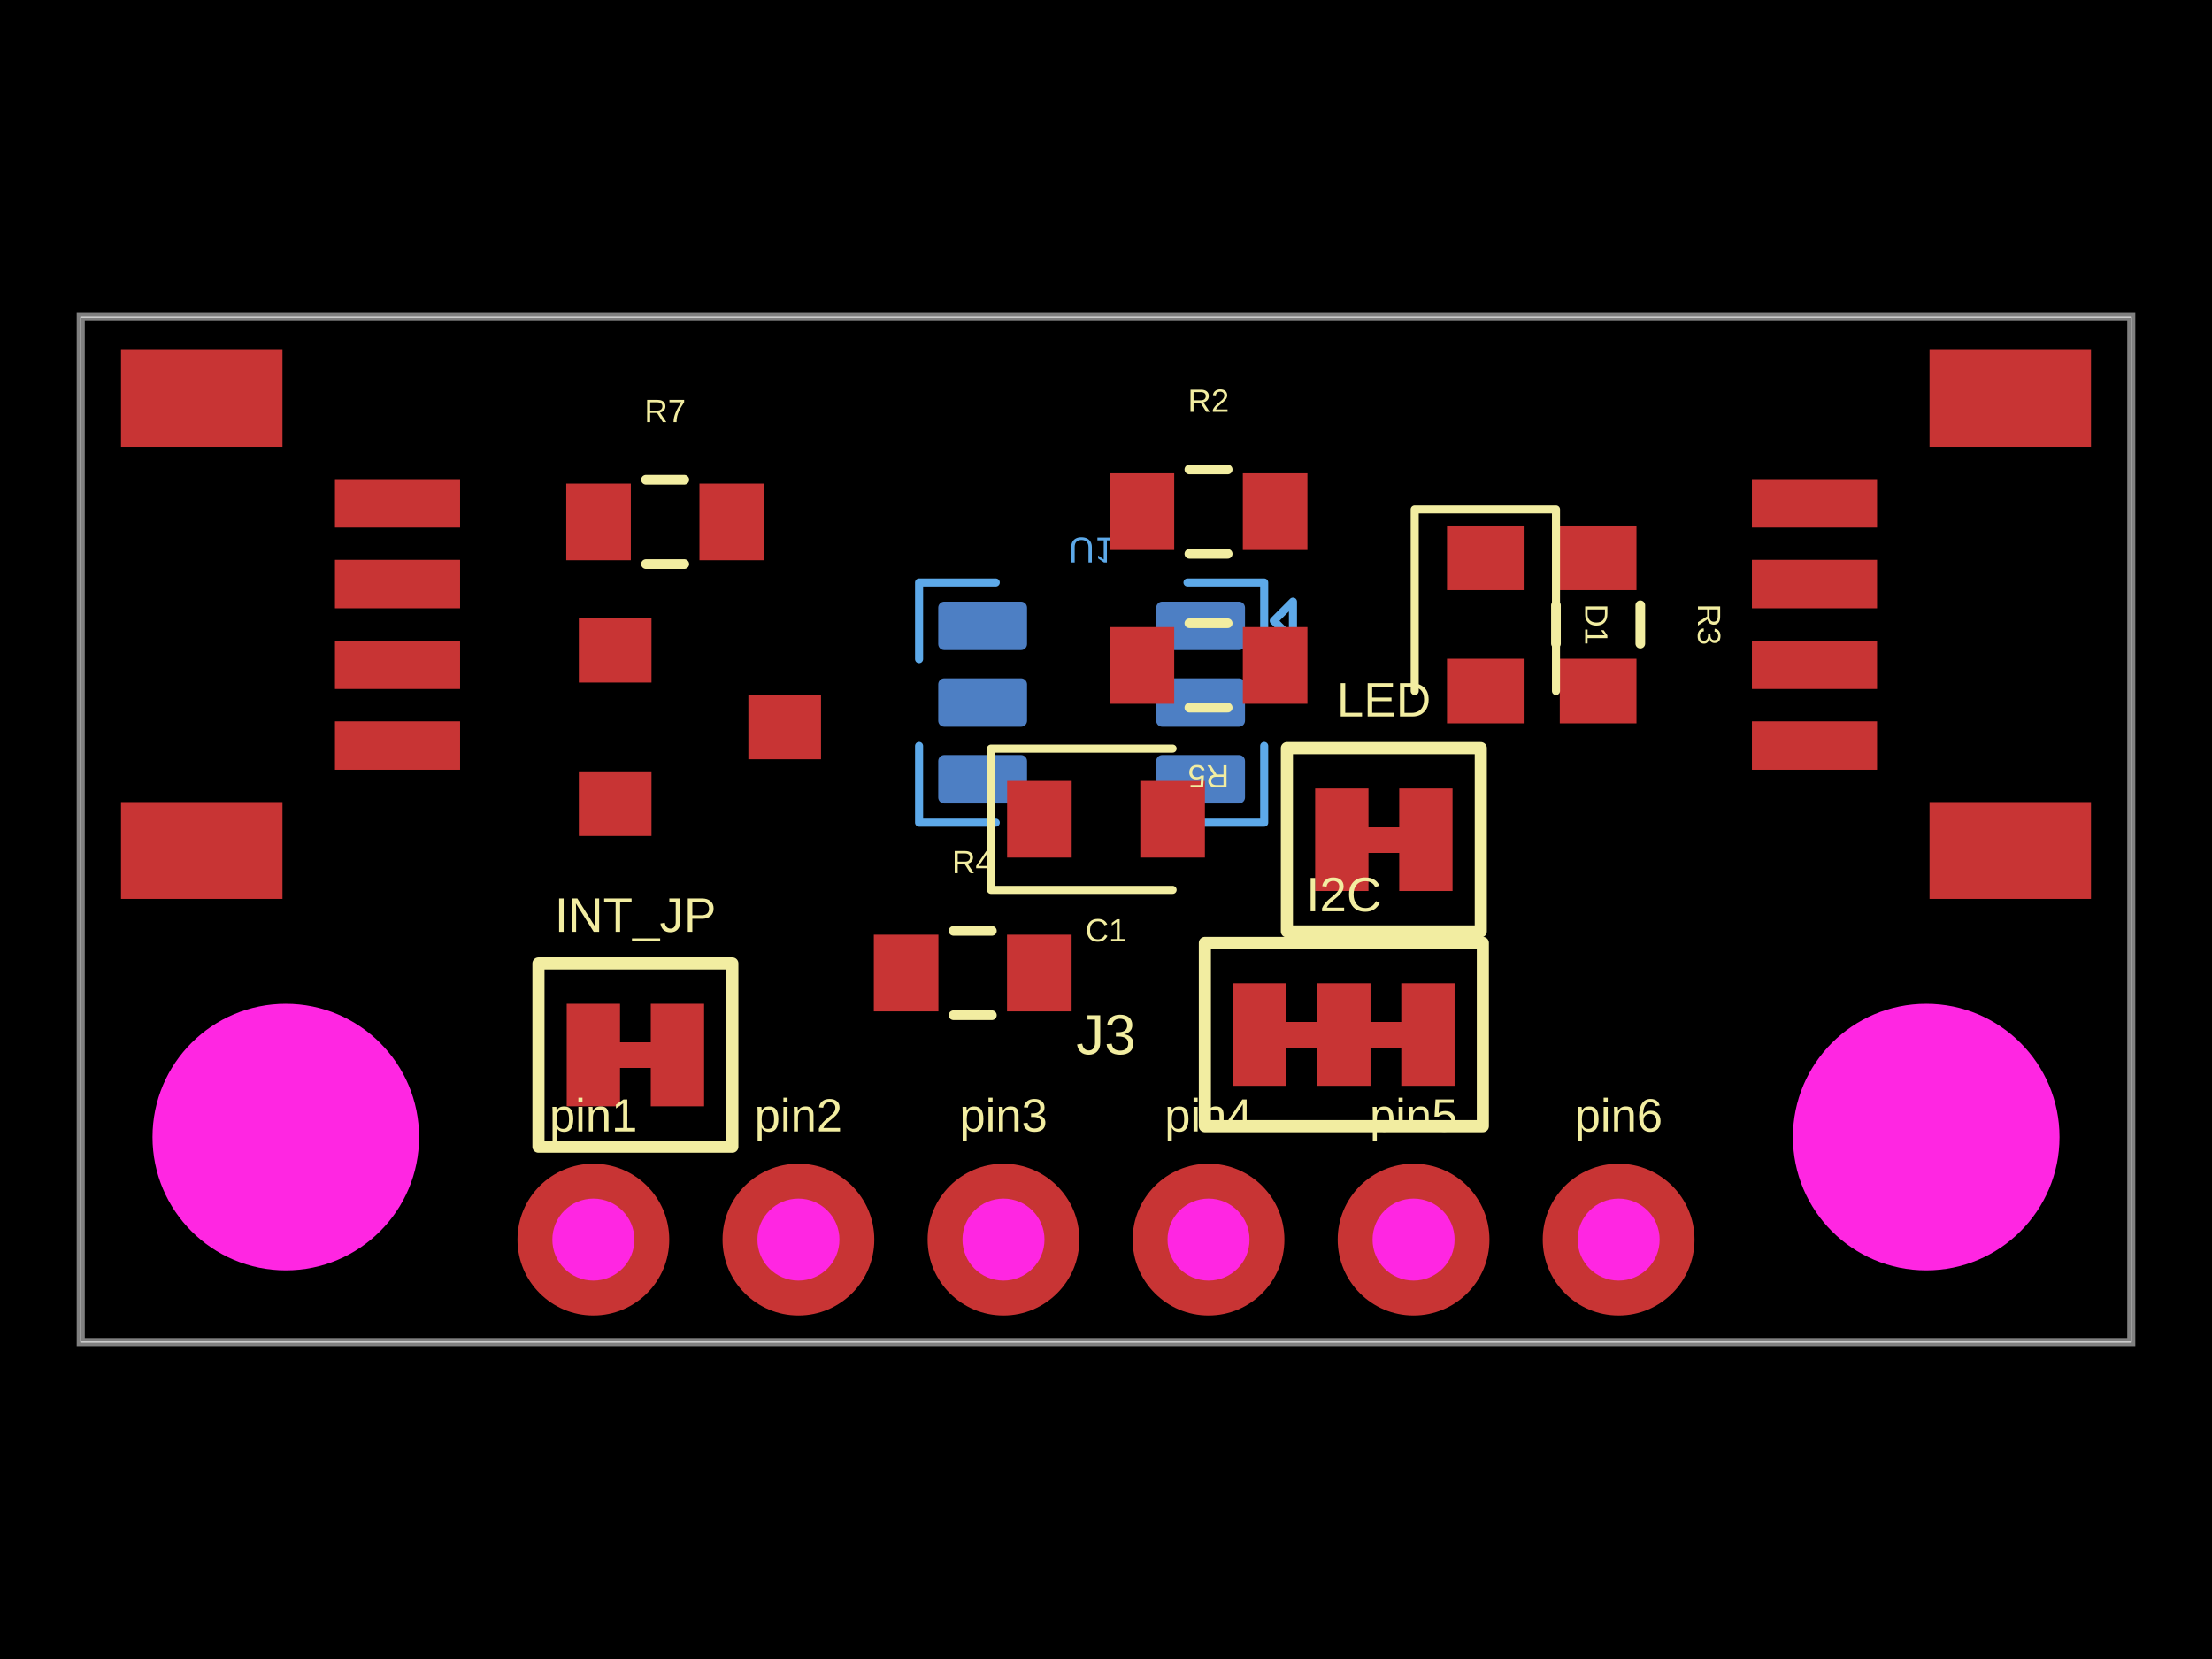
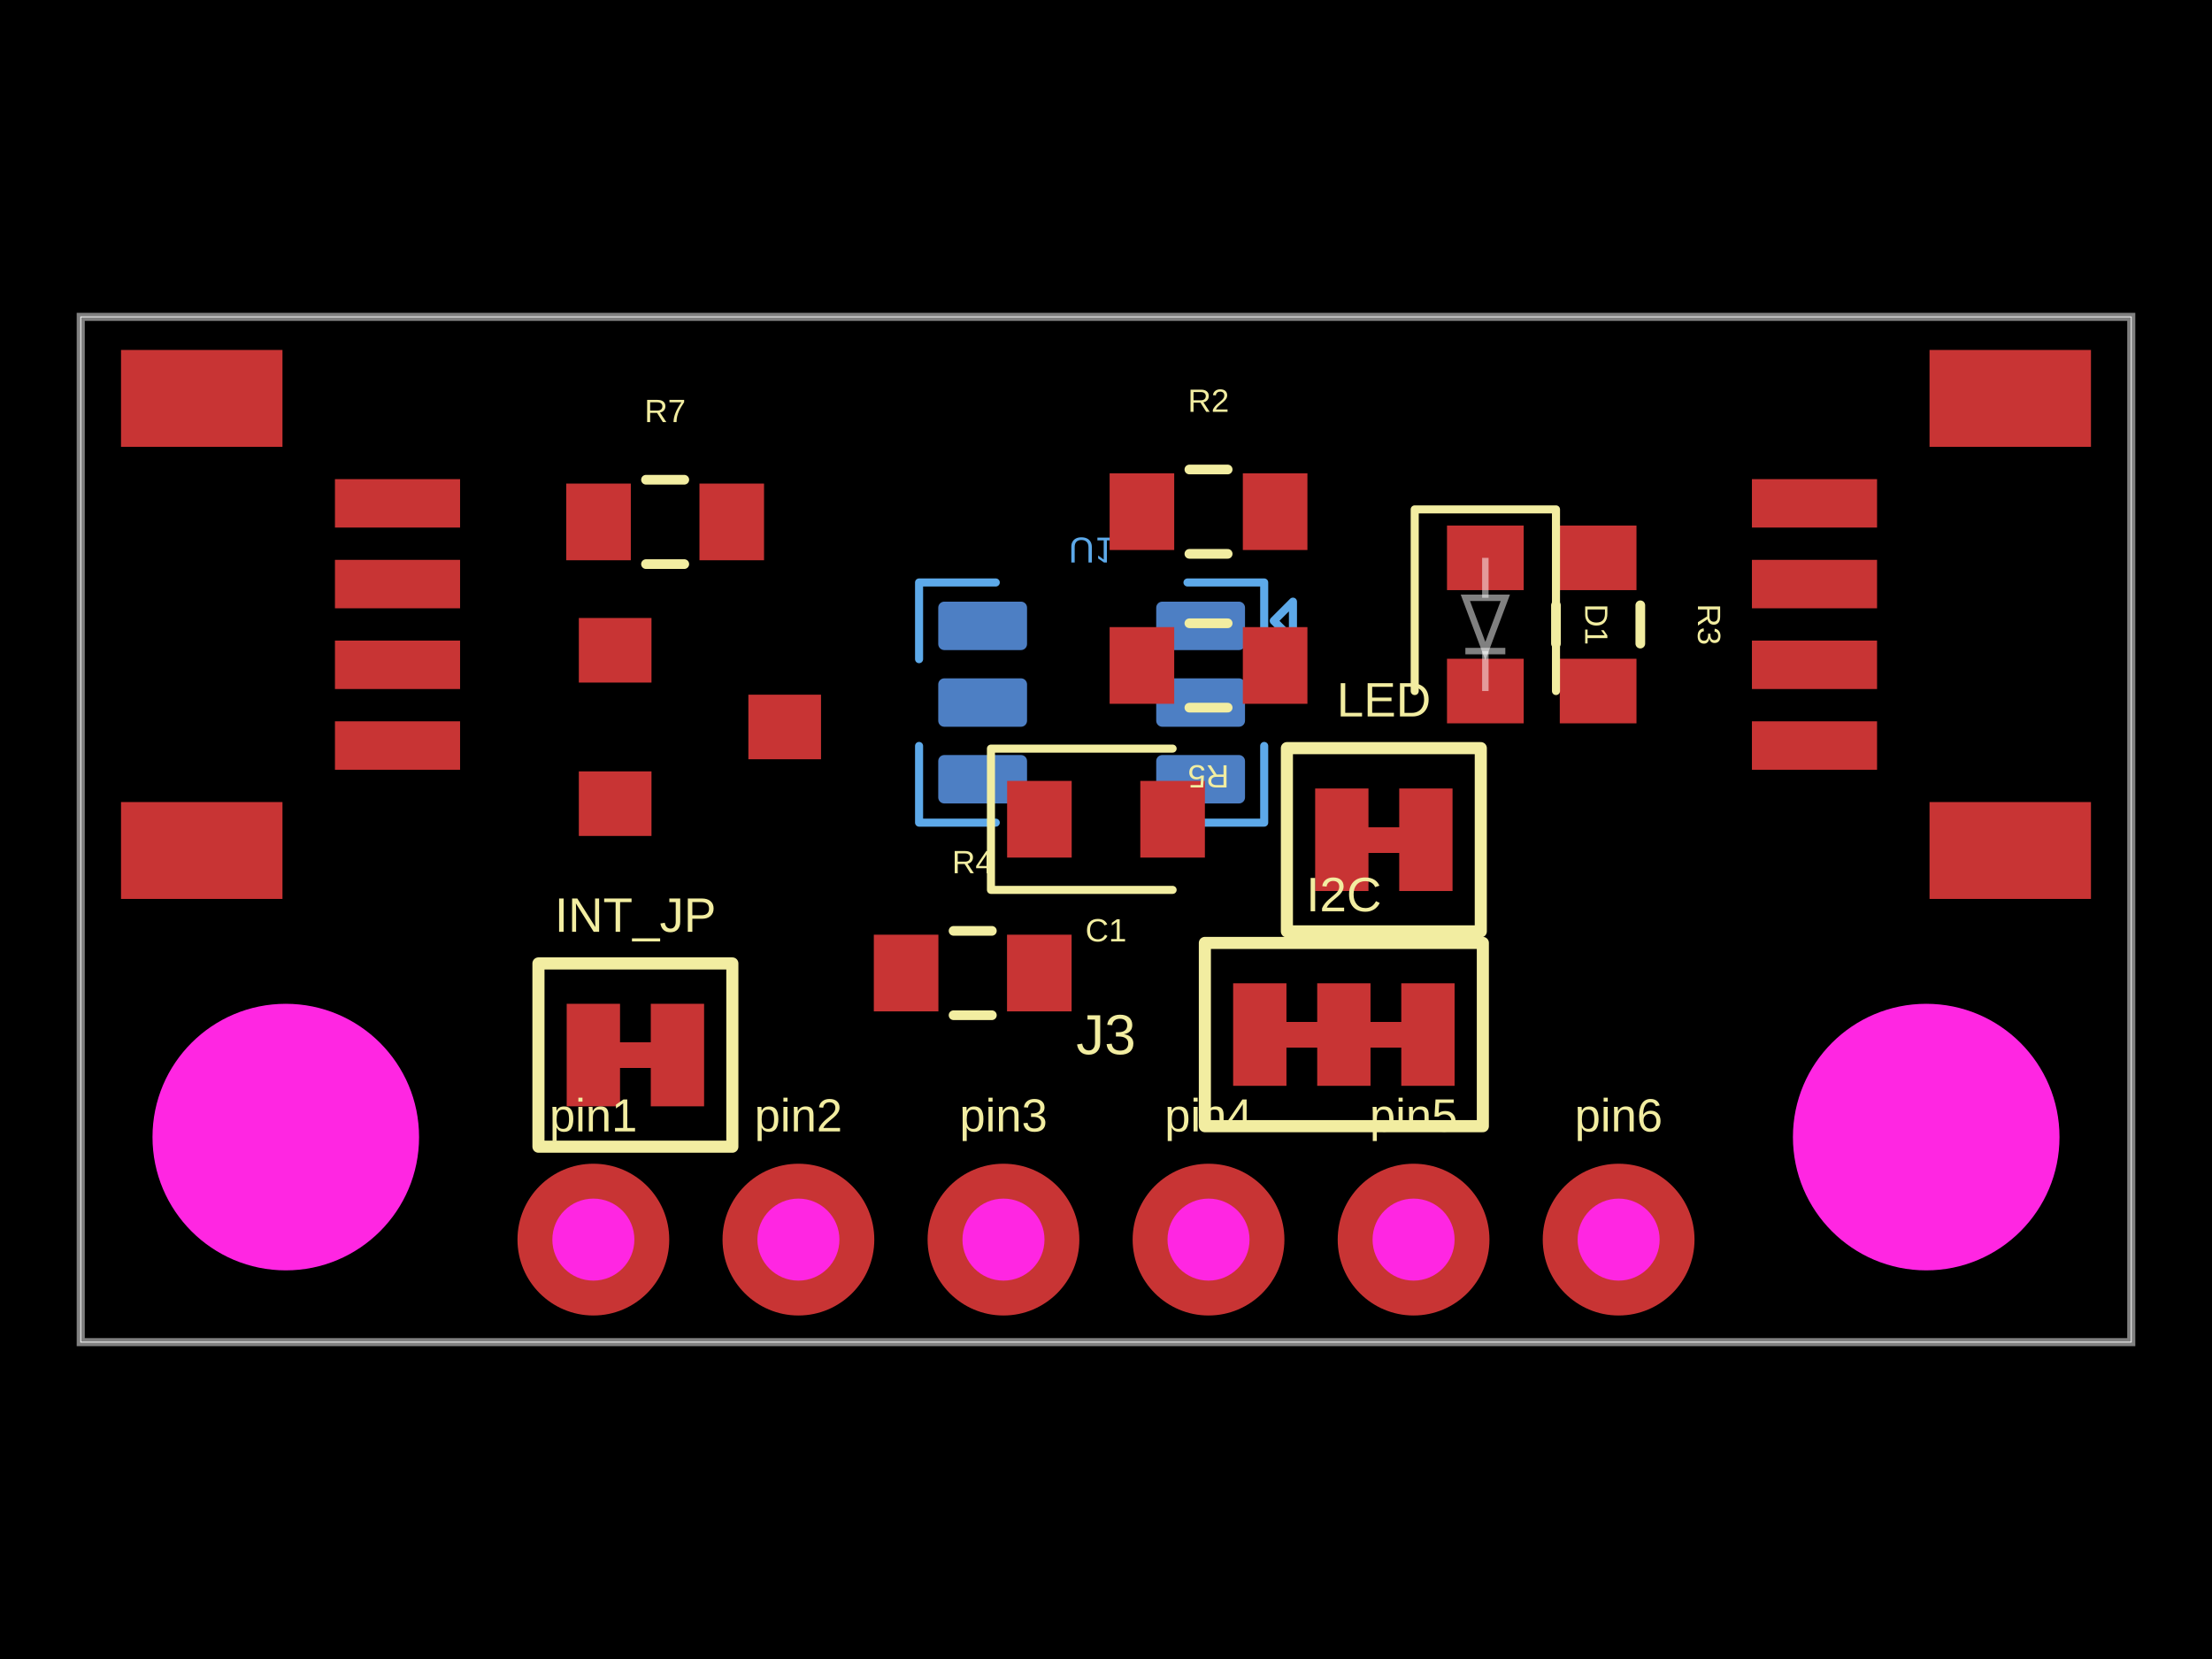
<svg xmlns="http://www.w3.org/2000/svg" width="800" height="600">
  <style />
  <rect class="boundary" x="0" y="0" fill="#000" width="800" height="600" data-type="pcb_background" data-pcb-layer="global" />
  <rect class="pcb-boundary" fill="none" stroke="#fff" stroke-width="0.3" x="29.197" y="114.599" width="741.606" height="370.803" data-type="pcb_boundary" data-pcb-layer="global" />
  <path class="pcb-board" d="M 29.197 485.401 L 770.803 485.401 L 770.803 114.599 L 29.197 114.599 Z" fill="none" stroke="rgba(255, 255, 255, 0.5)" stroke-width="2.92" data-type="pcb_board" data-pcb-layer="board" />
  <rect class="pcb-pad" fill="rgb(77, 127, 196)" x="-16.058" y="-8.759" width="32.117" height="17.518" transform="translate(434.219 226.3504) rotate(-180)" data-type="pcb_smtpad" data-pcb-layer="bottom" data-pad-name="U1.SCL" data-pad-net-name="SCL" rx="2.19" ry="2.19" />
  <rect class="pcb-pad" fill="rgb(77, 127, 196)" x="-16.058" y="-8.759" width="32.117" height="17.518" transform="translate(434.219 254.0876) rotate(-180)" data-type="pcb_smtpad" data-pcb-layer="bottom" data-pad-name="U1.GND" data-pad-net-name="GND" rx="2.19" ry="2.19" />
  <rect class="pcb-pad" fill="rgb(77, 127, 196)" x="-16.058" y="-8.759" width="32.117" height="17.518" transform="translate(434.219 281.8248) rotate(-180)" data-type="pcb_smtpad" data-pcb-layer="bottom" data-pad-name="U1.TEST" data-pad-net-name="GND" rx="2.19" ry="2.19" />
  <rect class="pcb-pad" fill="rgb(77, 127, 196)" x="-16.058" y="-8.759" width="32.117" height="17.518" transform="translate(355.3869 281.8248) rotate(-180)" data-type="pcb_smtpad" data-pcb-layer="bottom" data-pad-name="U1.VCC" data-pad-net-name="V3_3_SW" rx="2.19" ry="2.19" />
  <rect class="pcb-pad" fill="rgb(77, 127, 196)" x="-16.058" y="-8.759" width="32.117" height="17.518" transform="translate(355.3869 254.0876) rotate(-180)" data-type="pcb_smtpad" data-pcb-layer="bottom" data-pad-name="U1.N_INT" data-pad-net-name="N_INT" rx="2.19" ry="2.19" />
  <rect class="pcb-pad" fill="rgb(77, 127, 196)" x="-16.058" y="-8.759" width="32.117" height="17.518" transform="translate(355.3869 226.3504) rotate(-180)" data-type="pcb_smtpad" data-pcb-layer="bottom" data-pad-name="U1.SDA" data-pad-net-name="SDA" rx="2.19" ry="2.19" />
  <text x="0" y="0" dx="0" dy="0" fill="#5da9e9" font-family="Arial, sans-serif" font-size="13.078" text-anchor="middle" dominant-baseline="central" transform="matrix(1,1.2246467991473532e-16,1.2246467991473532e-16,-1,394.8029,198.9781)" class="pcb-silkscreen-text pcb-silkscreen-bottom" data-pcb-silkscreen-text-id="pcb_silkscreen_text_1" stroke="none" data-type="pcb_silkscreen_text" data-pcb-layer="bottom">U1</text>
  <path class="pcb-silkscreen pcb-silkscreen-bottom" d="M 429.474 210.657 L 457.212 210.657 L 457.212 238.394" fill="none" stroke="#5da9e9" stroke-width="2.92" stroke-linecap="round" stroke-linejoin="round" data-pcb-component-id="pcb_component_2" data-pcb-silkscreen-path-id="pcb_silkscreen_path_2" data-type="pcb_silkscreen_path" data-pcb-layer="bottom" />
  <path class="pcb-silkscreen pcb-silkscreen-bottom" d="M 360.131 210.657 L 332.394 210.657 L 332.394 238.394" fill="none" stroke="#5da9e9" stroke-width="2.92" stroke-linecap="round" stroke-linejoin="round" data-pcb-component-id="pcb_component_2" data-pcb-silkscreen-path-id="pcb_silkscreen_path_3" data-type="pcb_silkscreen_path" data-pcb-layer="bottom" />
  <path class="pcb-silkscreen pcb-silkscreen-bottom" d="M 429.474 297.518 L 457.212 297.518 L 457.212 269.781" fill="none" stroke="#5da9e9" stroke-width="2.92" stroke-linecap="round" stroke-linejoin="round" data-pcb-component-id="pcb_component_2" data-pcb-silkscreen-path-id="pcb_silkscreen_path_4" data-type="pcb_silkscreen_path" data-pcb-layer="bottom" />
  <path class="pcb-silkscreen pcb-silkscreen-bottom" d="M 360.131 297.518 L 332.394 297.518 L 332.394 269.781" fill="none" stroke="#5da9e9" stroke-width="2.92" stroke-linecap="round" stroke-linejoin="round" data-pcb-component-id="pcb_component_2" data-pcb-silkscreen-path-id="pcb_silkscreen_path_5" data-type="pcb_silkscreen_path" data-pcb-layer="bottom" />
  <path class="pcb-silkscreen pcb-silkscreen-bottom" d="M 460.679 224.526 L 467.613 217.591 L 467.613 231.46 L 460.679 224.526 Z" fill="none" stroke="#5da9e9" stroke-width="2.92" stroke-linecap="round" stroke-linejoin="round" data-pcb-component-id="pcb_component_2" data-pcb-silkscreen-path-id="pcb_silkscreen_path_6" data-type="pcb_silkscreen_path" data-pcb-layer="bottom" />
  <rect class="pcb-pad" fill="rgb(200, 52, 52)" x="204.788" y="174.891" width="23.358" height="27.737" data-type="pcb_smtpad" data-pcb-layer="top" data-pad-name="R7.pin1" data-pad-net-name="GND" />
  <rect class="pcb-pad" fill="rgb(200, 52, 52)" x="252.964" y="174.891" width="23.358" height="27.737" data-type="pcb_smtpad" data-pcb-layer="top" data-pad-name="R7.pin2" />
  <rect class="pcb-pad" fill="rgb(200, 52, 52)" x="209.343" y="223.504" width="26.277" height="23.358" data-type="pcb_smtpad" data-pcb-layer="top" data-pad-name="Q1.pin1" data-pad-net-name="V3_3" />
  <rect class="pcb-pad" fill="rgb(200, 52, 52)" x="209.343" y="278.978" width="26.277" height="23.358" data-type="pcb_smtpad" data-pcb-layer="top" data-pad-name="Q1.pin2" data-pad-net-name="V3_3_SW" />
  <rect class="pcb-pad" fill="rgb(200, 52, 52)" x="270.657" y="251.241" width="26.277" height="23.358" data-type="pcb_smtpad" data-pcb-layer="top" data-pad-name="Q1.pin3" />
  <rect class="pcb-pad" fill="rgb(200, 52, 52)" x="364.234" y="282.423" width="23.358" height="27.737" data-type="pcb_smtpad" data-pcb-layer="top" data-pad-name="C1.pin1" data-pad-net-name="V3_3_SW" />
  <rect class="pcb-pad" fill="rgb(200, 52, 52)" x="412.409" y="282.423" width="23.358" height="27.737" data-type="pcb_smtpad" data-pcb-layer="top" data-pad-name="C1.pin2" data-pad-net-name="GND" />
  <rect class="pcb-pad" fill="rgb(200, 52, 52)" x="445.98" y="355.62" width="19.282" height="37.08" data-type="pcb_smtpad" data-pcb-layer="top" data-pad-name="I2C.pin1" />
  <rect class="pcb-pad" fill="rgb(200, 52, 52)" x="476.385" y="355.62" width="19.282" height="37.08" data-type="pcb_smtpad" data-pcb-layer="top" data-pad-name="I2C.pin2" data-pad-net-name="V3_3_SW" />
  <rect class="pcb-pad" fill="rgb(200, 52, 52)" x="506.791" y="355.62" width="19.282" height="37.08" data-type="pcb_smtpad" data-pcb-layer="top" data-pad-name="I2C.pin3" />
  <path class="pcb-trace" stroke="rgb(200, 52, 52)" fill="none" d="M 465.261 374.161 L 476.385 374.161" stroke-width="9.27" stroke-linecap="round" stroke-linejoin="round" shape-rendering="crispEdges" data-type="pcb_trace" data-pcb-layer="top" />
  <path class="pcb-trace" stroke="rgb(200, 52, 52)" fill="none" d="M 495.667 374.161 L 506.791 374.161" stroke-width="9.27" stroke-linecap="round" stroke-linejoin="round" shape-rendering="crispEdges" data-type="pcb_trace" data-pcb-layer="top" />
  <rect class="pcb-pad" fill="rgb(200, 52, 52)" x="401.314" y="171.182" width="23.358" height="27.737" data-type="pcb_smtpad" data-pcb-layer="top" data-pad-name="R2.pin1" data-pad-net-name="SDA" />
  <rect class="pcb-pad" fill="rgb(200, 52, 52)" x="449.489" y="171.182" width="23.358" height="27.737" data-type="pcb_smtpad" data-pcb-layer="top" data-pad-name="R2.pin2" />
  <rect class="pcb-pad" fill="rgb(200, 52, 52)" x="449.489" y="226.803" width="23.358" height="27.737" data-type="pcb_smtpad" data-pcb-layer="top" data-pad-name="R5.pin1" data-pad-net-name="SCL" />
  <rect class="pcb-pad" fill="rgb(200, 52, 52)" x="401.314" y="226.803" width="23.358" height="27.737" data-type="pcb_smtpad" data-pcb-layer="top" data-pad-name="R5.pin2" />
  <rect class="pcb-pad" fill="rgb(200, 52, 52)" x="121.139" y="260.876" width="45.255" height="17.518" data-type="pcb_smtpad" data-pcb-layer="top" data-pad-name="J1.GND" data-pad-net-name="GND" />
  <rect class="pcb-pad" fill="rgb(200, 52, 52)" x="121.139" y="231.679" width="45.255" height="17.518" data-type="pcb_smtpad" data-pcb-layer="top" data-pad-name="J1.VCC" data-pad-net-name="V3_3" />
  <rect class="pcb-pad" fill="rgb(200, 52, 52)" x="121.139" y="202.482" width="45.255" height="17.518" data-type="pcb_smtpad" data-pcb-layer="top" data-pad-name="J1.SDA" data-pad-net-name="SDA" />
  <rect class="pcb-pad" fill="rgb(200, 52, 52)" x="121.139" y="173.285" width="45.255" height="17.518" data-type="pcb_smtpad" data-pcb-layer="top" data-pad-name="J1.SCL" data-pad-net-name="SCL" />
  <rect class="pcb-pad" fill="rgb(200, 52, 52)" x="43.766" y="290.073" width="58.394" height="35.036" data-type="pcb_smtpad" data-pcb-layer="top" />
  <rect class="pcb-pad" fill="rgb(200, 52, 52)" x="43.766" y="126.569" width="58.394" height="35.036" data-type="pcb_smtpad" data-pcb-layer="top" />
  <rect class="pcb-pad" fill="rgb(200, 52, 52)" x="633.606" y="173.285" width="45.255" height="17.518" data-type="pcb_smtpad" data-pcb-layer="top" data-pad-name="J2.GND" data-pad-net-name="GND" />
  <rect class="pcb-pad" fill="rgb(200, 52, 52)" x="633.606" y="202.482" width="45.255" height="17.518" data-type="pcb_smtpad" data-pcb-layer="top" data-pad-name="J2.VCC" data-pad-net-name="V3_3" />
  <rect class="pcb-pad" fill="rgb(200, 52, 52)" x="633.606" y="231.679" width="45.255" height="17.518" data-type="pcb_smtpad" data-pcb-layer="top" data-pad-name="J2.SDA" data-pad-net-name="SDA" />
  <rect class="pcb-pad" fill="rgb(200, 52, 52)" x="633.606" y="260.876" width="45.255" height="17.518" data-type="pcb_smtpad" data-pcb-layer="top" data-pad-name="J2.SCL" data-pad-net-name="SCL" />
  <rect class="pcb-pad" fill="rgb(200, 52, 52)" x="697.839" y="126.569" width="58.394" height="35.036" data-type="pcb_smtpad" data-pcb-layer="top" />
  <rect class="pcb-pad" fill="rgb(200, 52, 52)" x="697.839" y="290.073" width="58.394" height="35.036" data-type="pcb_smtpad" data-pcb-layer="top" />
  <rect class="pcb-pad" fill="rgb(200, 52, 52)" x="564.117" y="190.073" width="27.737" height="23.358" data-type="pcb_smtpad" data-pcb-layer="top" data-pad-name="R3.pin1" />
  <rect class="pcb-pad" fill="rgb(200, 52, 52)" x="564.117" y="238.248" width="27.737" height="23.358" data-type="pcb_smtpad" data-pcb-layer="top" data-pad-name="R3.pin2" data-pad-net-name="V3_3_SW" />
  <rect class="pcb-pad" fill="rgb(200, 52, 52)" x="523.328" y="190.073" width="27.737" height="23.358" data-type="pcb_smtpad" data-pcb-layer="top" data-pad-name="D1.pin1" />
  <rect class="pcb-pad" fill="rgb(200, 52, 52)" x="523.328" y="238.248" width="27.737" height="23.358" data-type="pcb_smtpad" data-pcb-layer="top" data-pad-name="D1.pin2" />
  <rect class="pcb-pad" fill="rgb(200, 52, 52)" x="475.644" y="285.168" width="19.282" height="37.08" data-type="pcb_smtpad" data-pcb-layer="top" data-pad-name="LED.pin1" />
  <rect class="pcb-pad" fill="rgb(200, 52, 52)" x="506.05" y="285.168" width="19.282" height="37.08" data-type="pcb_smtpad" data-pcb-layer="top" data-pad-name="LED.pin2" data-pad-net-name="GND" />
  <path class="pcb-trace" stroke="rgb(200, 52, 52)" fill="none" d="M 494.926 303.708 L 506.05 303.708" stroke-width="9.27" stroke-linecap="round" stroke-linejoin="round" shape-rendering="crispEdges" data-type="pcb_trace" data-pcb-layer="top" />
  <rect class="pcb-pad" fill="rgb(200, 52, 52)" x="204.958" y="363.036" width="19.282" height="37.08" data-type="pcb_smtpad" data-pcb-layer="top" data-pad-name="INT_JP.pin1" data-pad-net-name="V3_3_SW" />
  <rect class="pcb-pad" fill="rgb(200, 52, 52)" x="235.364" y="363.036" width="19.282" height="37.08" data-type="pcb_smtpad" data-pcb-layer="top" data-pad-name="INT_JP.pin2" />
  <path class="pcb-trace" stroke="rgb(200, 52, 52)" fill="none" d="M 224.239 381.577 L 235.364 381.577" stroke-width="9.27" stroke-linecap="round" stroke-linejoin="round" shape-rendering="crispEdges" data-type="pcb_trace" data-pcb-layer="top" />
  <rect class="pcb-pad" fill="rgb(200, 52, 52)" x="316.029" y="338.044" width="23.358" height="27.737" data-type="pcb_smtpad" data-pcb-layer="top" data-pad-name="R4.pin1" data-pad-net-name="N_INT" />
  <rect class="pcb-pad" fill="rgb(200, 52, 52)" x="364.204" y="338.044" width="23.358" height="27.737" data-type="pcb_smtpad" data-pcb-layer="top" data-pad-name="R4.pin2" />
  <path class="pcb-silkscreen pcb-silkscreen-top" d="M 233.628 173.504 L 247.482 173.504" fill="none" stroke="#f2eda1" stroke-width="3.504" stroke-linecap="round" stroke-linejoin="round" data-pcb-component-id="pcb_component_0" data-pcb-silkscreen-path-id="pcb_silkscreen_path_0" data-type="pcb_silkscreen_path" data-pcb-layer="top" />
  <path class="pcb-silkscreen pcb-silkscreen-top" d="M 233.628 204.015 L 247.482 204.015" fill="none" stroke="#f2eda1" stroke-width="3.504" stroke-linecap="round" stroke-linejoin="round" data-pcb-component-id="pcb_component_0" data-pcb-silkscreen-path-id="pcb_silkscreen_path_1" data-type="pcb_silkscreen_path" data-pcb-layer="top" />
  <text x="0" y="0" dx="0" dy="0" fill="#f2eda1" font-family="Arial, sans-serif" font-size="11.679" text-anchor="middle" dominant-baseline="central" transform="matrix(1,0,0,1,240.5547,148.6131)" class="pcb-silkscreen-text pcb-silkscreen-top" data-pcb-silkscreen-text-id="pcb_silkscreen_text_0" stroke="none" data-type="pcb_silkscreen_text" data-pcb-layer="top">R7</text>
  <path class="pcb-silkscreen pcb-silkscreen-top" d="M 424.088 270.745 L 358.394 270.745 L 358.394 321.839 L 424.088 321.839" fill="none" stroke="#f2eda1" stroke-width="2.92" stroke-linecap="round" stroke-linejoin="round" data-pcb-component-id="pcb_component_3" data-pcb-silkscreen-path-id="pcb_silkscreen_path_7" data-type="pcb_silkscreen_path" data-pcb-layer="top" />
  <text x="0" y="0" dx="0" dy="0" fill="#f2eda1" font-family="Arial, sans-serif" font-size="11.679" text-anchor="middle" dominant-baseline="central" transform="matrix(1,0,0,1,400,336.438)" class="pcb-silkscreen-text pcb-silkscreen-top" data-pcb-silkscreen-text-id="pcb_silkscreen_text_2" stroke="none" data-type="pcb_silkscreen_text" data-pcb-layer="top">C1</text>
  <path class="pcb-silkscreen pcb-silkscreen-top" d="M 435.761 407.299 L 536.292 407.299 L 536.292 341.022 L 435.761 341.022 L 435.761 407.299 Z" fill="none" stroke="#f2eda1" stroke-width="4.38" stroke-linecap="round" stroke-linejoin="round" data-pcb-component-id="pcb_component_4" data-pcb-silkscreen-path-id="pcb_silkscreen_path_8" data-type="pcb_silkscreen_path" data-pcb-layer="top" />
  <text x="0" y="0" dx="0" dy="0" fill="#f2eda1" font-family="Arial, sans-serif" font-size="17.518" text-anchor="middle" dominant-baseline="central" transform="matrix(1,0,0,1,486.0263,323.5036)" class="pcb-silkscreen-text pcb-silkscreen-top" data-pcb-silkscreen-text-id="pcb_silkscreen_text_3" stroke="none" data-type="pcb_silkscreen_text" data-pcb-layer="top">I2C</text>
  <path class="pcb-silkscreen pcb-silkscreen-top" d="M 430.153 169.796 L 444.008 169.796" fill="none" stroke="#f2eda1" stroke-width="3.504" stroke-linecap="round" stroke-linejoin="round" data-pcb-component-id="pcb_component_5" data-pcb-silkscreen-path-id="pcb_silkscreen_path_9" data-type="pcb_silkscreen_path" data-pcb-layer="top" />
  <path class="pcb-silkscreen pcb-silkscreen-top" d="M 430.153 200.307 L 444.008 200.307" fill="none" stroke="#f2eda1" stroke-width="3.504" stroke-linecap="round" stroke-linejoin="round" data-pcb-component-id="pcb_component_5" data-pcb-silkscreen-path-id="pcb_silkscreen_path_10" data-type="pcb_silkscreen_path" data-pcb-layer="top" />
  <text x="0" y="0" dx="0" dy="0" fill="#f2eda1" font-family="Arial, sans-serif" font-size="11.679" text-anchor="middle" dominant-baseline="central" transform="matrix(1,0,0,1,437.0803,144.9051)" class="pcb-silkscreen-text pcb-silkscreen-top" data-pcb-silkscreen-text-id="pcb_silkscreen_text_4" stroke="none" data-type="pcb_silkscreen_text" data-pcb-layer="top">R2</text>
  <path class="pcb-silkscreen pcb-silkscreen-top" d="M 444.008 255.927 L 430.153 255.927" fill="none" stroke="#f2eda1" stroke-width="3.504" stroke-linecap="round" stroke-linejoin="round" data-pcb-component-id="pcb_component_6" data-pcb-silkscreen-path-id="pcb_silkscreen_path_11" data-type="pcb_silkscreen_path" data-pcb-layer="top" />
  <path class="pcb-silkscreen pcb-silkscreen-top" d="M 444.008 225.416 L 430.153 225.416" fill="none" stroke="#f2eda1" stroke-width="3.504" stroke-linecap="round" stroke-linejoin="round" data-pcb-component-id="pcb_component_6" data-pcb-silkscreen-path-id="pcb_silkscreen_path_12" data-type="pcb_silkscreen_path" data-pcb-layer="top" />
  <text x="0" y="0" dx="0" dy="0" fill="#f2eda1" font-family="Arial, sans-serif" font-size="11.679" text-anchor="middle" dominant-baseline="central" transform="matrix(-1,-1.2246467991473532e-16,1.2246467991473532e-16,-1,437.0803,280.8175)" class="pcb-silkscreen-text pcb-silkscreen-top" data-pcb-silkscreen-text-id="pcb_silkscreen_text_5" stroke="none" data-type="pcb_silkscreen_text" data-pcb-layer="top">R5</text>
  <text x="0" y="0" dx="0" dy="0" fill="#f2eda1" font-family="Arial, sans-serif" font-size="16.818" text-anchor="middle" dominant-baseline="central" transform="matrix(1,0,0,1,214.5985,403.3577)" class="pcb-silkscreen-text pcb-silkscreen-top" data-pcb-silkscreen-text-id="pcb_silkscreen_text_6" stroke="none" data-type="pcb_silkscreen_text" data-pcb-layer="top">pin1</text>
  <text x="0" y="0" dx="0" dy="0" fill="#f2eda1" font-family="Arial, sans-serif" font-size="16.818" text-anchor="middle" dominant-baseline="central" transform="matrix(1,0,0,1,288.7591,403.3577)" class="pcb-silkscreen-text pcb-silkscreen-top" data-pcb-silkscreen-text-id="pcb_silkscreen_text_7" stroke="none" data-type="pcb_silkscreen_text" data-pcb-layer="top">pin2</text>
  <text x="0" y="0" dx="0" dy="0" fill="#f2eda1" font-family="Arial, sans-serif" font-size="16.818" text-anchor="middle" dominant-baseline="central" transform="matrix(1,0,0,1,362.9197,403.3577)" class="pcb-silkscreen-text pcb-silkscreen-top" data-pcb-silkscreen-text-id="pcb_silkscreen_text_8" stroke="none" data-type="pcb_silkscreen_text" data-pcb-layer="top">pin3</text>
  <text x="0" y="0" dx="0" dy="0" fill="#f2eda1" font-family="Arial, sans-serif" font-size="16.818" text-anchor="middle" dominant-baseline="central" transform="matrix(1,0,0,1,437.0803,403.3577)" class="pcb-silkscreen-text pcb-silkscreen-top" data-pcb-silkscreen-text-id="pcb_silkscreen_text_9" stroke="none" data-type="pcb_silkscreen_text" data-pcb-layer="top">pin4</text>
  <text x="0" y="0" dx="0" dy="0" fill="#f2eda1" font-family="Arial, sans-serif" font-size="16.818" text-anchor="middle" dominant-baseline="central" transform="matrix(1,0,0,1,511.2409,403.3577)" class="pcb-silkscreen-text pcb-silkscreen-top" data-pcb-silkscreen-text-id="pcb_silkscreen_text_10" stroke="none" data-type="pcb_silkscreen_text" data-pcb-layer="top">pin5</text>
  <text x="0" y="0" dx="0" dy="0" fill="#f2eda1" font-family="Arial, sans-serif" font-size="16.818" text-anchor="middle" dominant-baseline="central" transform="matrix(1,0,0,1,585.4015,403.3577)" class="pcb-silkscreen-text pcb-silkscreen-top" data-pcb-silkscreen-text-id="pcb_silkscreen_text_11" stroke="none" data-type="pcb_silkscreen_text" data-pcb-layer="top">pin6</text>
  <text x="0" y="0" dx="0" dy="0" fill="#f2eda1" font-family="Arial, sans-serif" font-size="20.438" text-anchor="middle" dominant-baseline="central" transform="matrix(1,0,0,1,400,374.1606)" class="pcb-silkscreen-text pcb-silkscreen-top" data-pcb-silkscreen-text-id="pcb_silkscreen_text_12" stroke="none" data-type="pcb_silkscreen_text" data-pcb-layer="top">J3</text>
  <path class="pcb-silkscreen pcb-silkscreen-top" d="M 593.241 218.912 L 593.241 232.767" fill="none" stroke="#f2eda1" stroke-width="3.504" stroke-linecap="round" stroke-linejoin="round" data-pcb-component-id="pcb_component_10" data-pcb-silkscreen-path-id="pcb_silkscreen_path_13" data-type="pcb_silkscreen_path" data-pcb-layer="top" />
  <path class="pcb-silkscreen pcb-silkscreen-top" d="M 562.73 218.912 L 562.73 232.767" fill="none" stroke="#f2eda1" stroke-width="3.504" stroke-linecap="round" stroke-linejoin="round" data-pcb-component-id="pcb_component_10" data-pcb-silkscreen-path-id="pcb_silkscreen_path_14" data-type="pcb_silkscreen_path" data-pcb-layer="top" />
  <text x="0" y="0" dx="0" dy="0" fill="#f2eda1" font-family="Arial, sans-serif" font-size="11.679" text-anchor="middle" dominant-baseline="central" transform="matrix(-1.8369701987210297e-16,1,-1,-1.8369701987210297e-16,618.1314,225.8394)" class="pcb-silkscreen-text pcb-silkscreen-top" data-pcb-silkscreen-text-id="pcb_silkscreen_text_13" stroke="none" data-type="pcb_silkscreen_text" data-pcb-layer="top">R3</text>
  <path class="pcb-silkscreen pcb-silkscreen-top" d="M 562.745 249.927 L 562.745 184.234 L 511.65 184.234 L 511.65 249.927" fill="none" stroke="#f2eda1" stroke-width="2.92" stroke-linecap="round" stroke-linejoin="round" data-pcb-component-id="pcb_component_11" data-pcb-silkscreen-path-id="pcb_silkscreen_path_15" data-type="pcb_silkscreen_path" data-pcb-layer="top" />
  <text x="0" y="0" dx="0" dy="0" fill="#f2eda1" font-family="Arial, sans-serif" font-size="11.679" text-anchor="middle" dominant-baseline="central" transform="matrix(-1.8369701987210297e-16,1,-1,-1.8369701987210297e-16,577.3431,225.8394)" class="pcb-silkscreen-text pcb-silkscreen-top" data-pcb-silkscreen-text-id="pcb_silkscreen_text_14" stroke="none" data-type="pcb_silkscreen_text" data-pcb-layer="top">D1</text>
  <path class="pcb-silkscreen pcb-silkscreen-top" d="M 465.425 336.847 L 535.55 336.847 L 535.55 270.569 L 465.425 270.569 L 465.425 336.847 Z" fill="none" stroke="#f2eda1" stroke-width="4.38" stroke-linecap="round" stroke-linejoin="round" data-pcb-component-id="pcb_component_12" data-pcb-silkscreen-path-id="pcb_silkscreen_path_16" data-type="pcb_silkscreen_path" data-pcb-layer="top" />
  <text x="0" y="0" dx="0" dy="0" fill="#f2eda1" font-family="Arial, sans-serif" font-size="17.518" text-anchor="middle" dominant-baseline="central" transform="matrix(1,0,0,1,500.4876,253.0511)" class="pcb-silkscreen-text pcb-silkscreen-top" data-pcb-silkscreen-text-id="pcb_silkscreen_text_15" stroke="none" data-type="pcb_silkscreen_text" data-pcb-layer="top">LED</text>
  <path class="pcb-silkscreen pcb-silkscreen-top" d="M 194.739 414.715 L 264.864 414.715 L 264.864 348.438 L 194.739 348.438 L 194.739 414.715 Z" fill="none" stroke="#f2eda1" stroke-width="4.38" stroke-linecap="round" stroke-linejoin="round" data-pcb-component-id="pcb_component_13" data-pcb-silkscreen-path-id="pcb_silkscreen_path_17" data-type="pcb_silkscreen_path" data-pcb-layer="top" />
  <text x="0" y="0" dx="0" dy="0" fill="#f2eda1" font-family="Arial, sans-serif" font-size="17.518" text-anchor="middle" dominant-baseline="central" transform="matrix(1,0,0,1,229.8015,330.9197)" class="pcb-silkscreen-text pcb-silkscreen-top" data-pcb-silkscreen-text-id="pcb_silkscreen_text_16" stroke="none" data-type="pcb_silkscreen_text" data-pcb-layer="top">INT_JP</text>
  <path class="pcb-silkscreen pcb-silkscreen-top" d="M 344.868 336.657 L 358.723 336.657" fill="none" stroke="#f2eda1" stroke-width="3.504" stroke-linecap="round" stroke-linejoin="round" data-pcb-component-id="pcb_component_14" data-pcb-silkscreen-path-id="pcb_silkscreen_path_18" data-type="pcb_silkscreen_path" data-pcb-layer="top" />
  <path class="pcb-silkscreen pcb-silkscreen-top" d="M 344.868 367.168 L 358.723 367.168" fill="none" stroke="#f2eda1" stroke-width="3.504" stroke-linecap="round" stroke-linejoin="round" data-pcb-component-id="pcb_component_14" data-pcb-silkscreen-path-id="pcb_silkscreen_path_19" data-type="pcb_silkscreen_path" data-pcb-layer="top" />
  <text x="0" y="0" dx="0" dy="0" fill="#f2eda1" font-family="Arial, sans-serif" font-size="11.679" text-anchor="middle" dominant-baseline="central" transform="matrix(1,0,0,1,351.7956,311.7664)" class="pcb-silkscreen-text pcb-silkscreen-top" data-pcb-silkscreen-text-id="pcb_silkscreen_text_17" stroke="none" data-type="pcb_silkscreen_text" data-pcb-layer="top">R4</text>
  <g data-type="pcb_plated_hole" data-pcb-layer="through" data-pad-name="J3.pin1" data-pad-net-name="GND">
    <circle class="pcb-hole-outer" fill="rgb(200, 52, 52)" cx="214.599" cy="448.321" r="27.445" data-type="pcb_plated_hole" data-pcb-layer="top" />
    <circle class="pcb-hole-inner" fill="#FF26E2" cx="214.599" cy="448.321" r="14.832" data-type="pcb_plated_hole_drill" data-pcb-layer="drill" />
  </g>
  <g data-type="pcb_plated_hole" data-pcb-layer="through" data-pad-name="J3.pin2" data-pad-net-name="V3_3">
    <circle class="pcb-hole-outer" fill="rgb(200, 52, 52)" cx="288.759" cy="448.321" r="27.445" data-type="pcb_plated_hole" data-pcb-layer="top" />
    <circle class="pcb-hole-inner" fill="#FF26E2" cx="288.759" cy="448.321" r="14.832" data-type="pcb_plated_hole_drill" data-pcb-layer="drill" />
  </g>
  <g data-type="pcb_plated_hole" data-pcb-layer="through" data-pad-name="J3.pin3" data-pad-net-name="SDA">
    <circle class="pcb-hole-outer" fill="rgb(200, 52, 52)" cx="362.92" cy="448.321" r="27.445" data-type="pcb_plated_hole" data-pcb-layer="top" />
    <circle class="pcb-hole-inner" fill="#FF26E2" cx="362.92" cy="448.321" r="14.832" data-type="pcb_plated_hole_drill" data-pcb-layer="drill" />
  </g>
  <g data-type="pcb_plated_hole" data-pcb-layer="through" data-pad-name="J3.pin4" data-pad-net-name="SCL">
    <circle class="pcb-hole-outer" fill="rgb(200, 52, 52)" cx="437.08" cy="448.321" r="27.445" data-type="pcb_plated_hole" data-pcb-layer="top" />
    <circle class="pcb-hole-inner" fill="#FF26E2" cx="437.08" cy="448.321" r="14.832" data-type="pcb_plated_hole_drill" data-pcb-layer="drill" />
  </g>
  <g data-type="pcb_plated_hole" data-pcb-layer="through" data-pad-name="J3.pin5" data-pad-net-name="DISABLE">
    <circle class="pcb-hole-outer" fill="rgb(200, 52, 52)" cx="511.241" cy="448.321" r="27.445" data-type="pcb_plated_hole" data-pcb-layer="top" />
    <circle class="pcb-hole-inner" fill="#FF26E2" cx="511.241" cy="448.321" r="14.832" data-type="pcb_plated_hole_drill" data-pcb-layer="drill" />
  </g>
  <g data-type="pcb_plated_hole" data-pcb-layer="through" data-pad-name="J3.pin6" data-pad-net-name="N_INT">
    <circle class="pcb-hole-outer" fill="rgb(200, 52, 52)" cx="585.401" cy="448.321" r="27.445" data-type="pcb_plated_hole" data-pcb-layer="top" />
    <circle class="pcb-hole-inner" fill="#FF26E2" cx="585.401" cy="448.321" r="14.832" data-type="pcb_plated_hole_drill" data-pcb-layer="drill" />
  </g>
  <circle class="pcb-hole" cx="696.642" cy="411.241" r="48.204" fill="#FF26E2" data-type="pcb_hole" data-pcb-layer="drill" />
  <circle class="pcb-hole" cx="103.358" cy="411.241" r="48.204" fill="#FF26E2" data-type="pcb_hole" data-pcb-layer="drill" />
+   <path class="pcb-fabrication-note-path" stroke="rgba(255,255,255,0.5)" fill="none" d="M 537.197 201.752 L 537.197 216.204" stroke-width="2.336" data-pcb-component-id="pcb_component_11" data-pcb-fabrication-note-path-id="pcb_fabrication_note_path_0" data-type="pcb_fabrication_note_path" data-pcb-layer="overlay" />
+   <path class="pcb-fabrication-note-path" stroke="rgba(255,255,255,0.5)" fill="none" d="M 529.971 216.204 L 537.197 235.474 L 544.423 216.204 Z" stroke-width="2.336" data-pcb-component-id="pcb_component_11" data-pcb-fabrication-note-path-id="pcb_fabrication_note_path_1" data-type="pcb_fabrication_note_path" data-pcb-layer="overlay" />
+   <path class="pcb-fabrication-note-path" stroke="rgba(255,255,255,0.5)" fill="none" d="M 529.971 235.474 L 544.423 235.474" stroke-width="2.336" data-pcb-component-id="pcb_component_11" data-pcb-fabrication-note-path-id="pcb_fabrication_note_path_2" data-type="pcb_fabrication_note_path" data-pcb-layer="overlay" />
+   <path class="pcb-fabrication-note-path" stroke="rgba(255,255,255,0.5)" fill="none" d="M 537.197 235.474 L 537.197 249.927" stroke-width="2.336" data-pcb-component-id="pcb_component_11" data-pcb-fabrication-note-path-id="pcb_fabrication_note_path_3" data-type="pcb_fabrication_note_path" data-pcb-layer="overlay" />
</svg>
